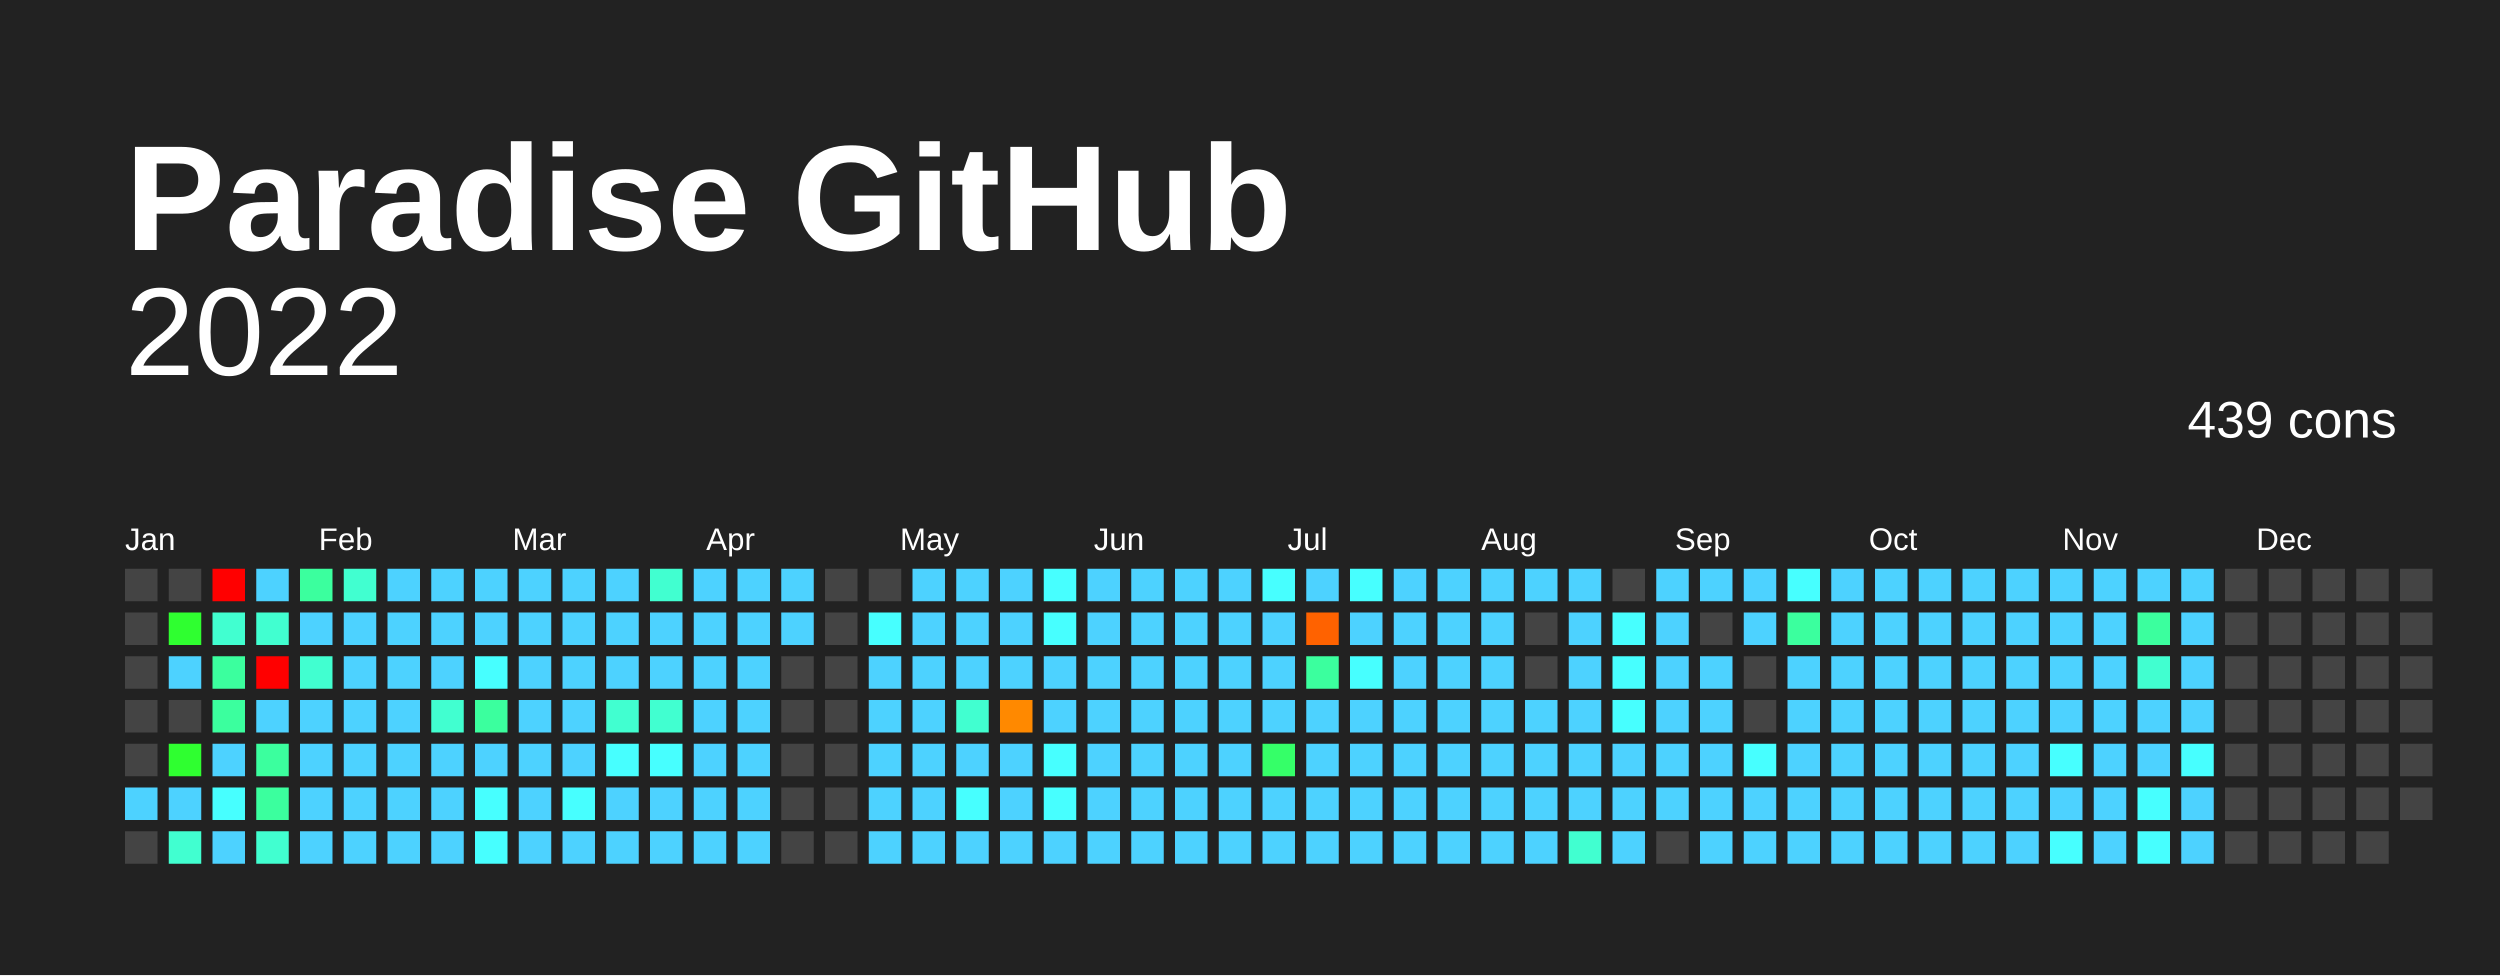
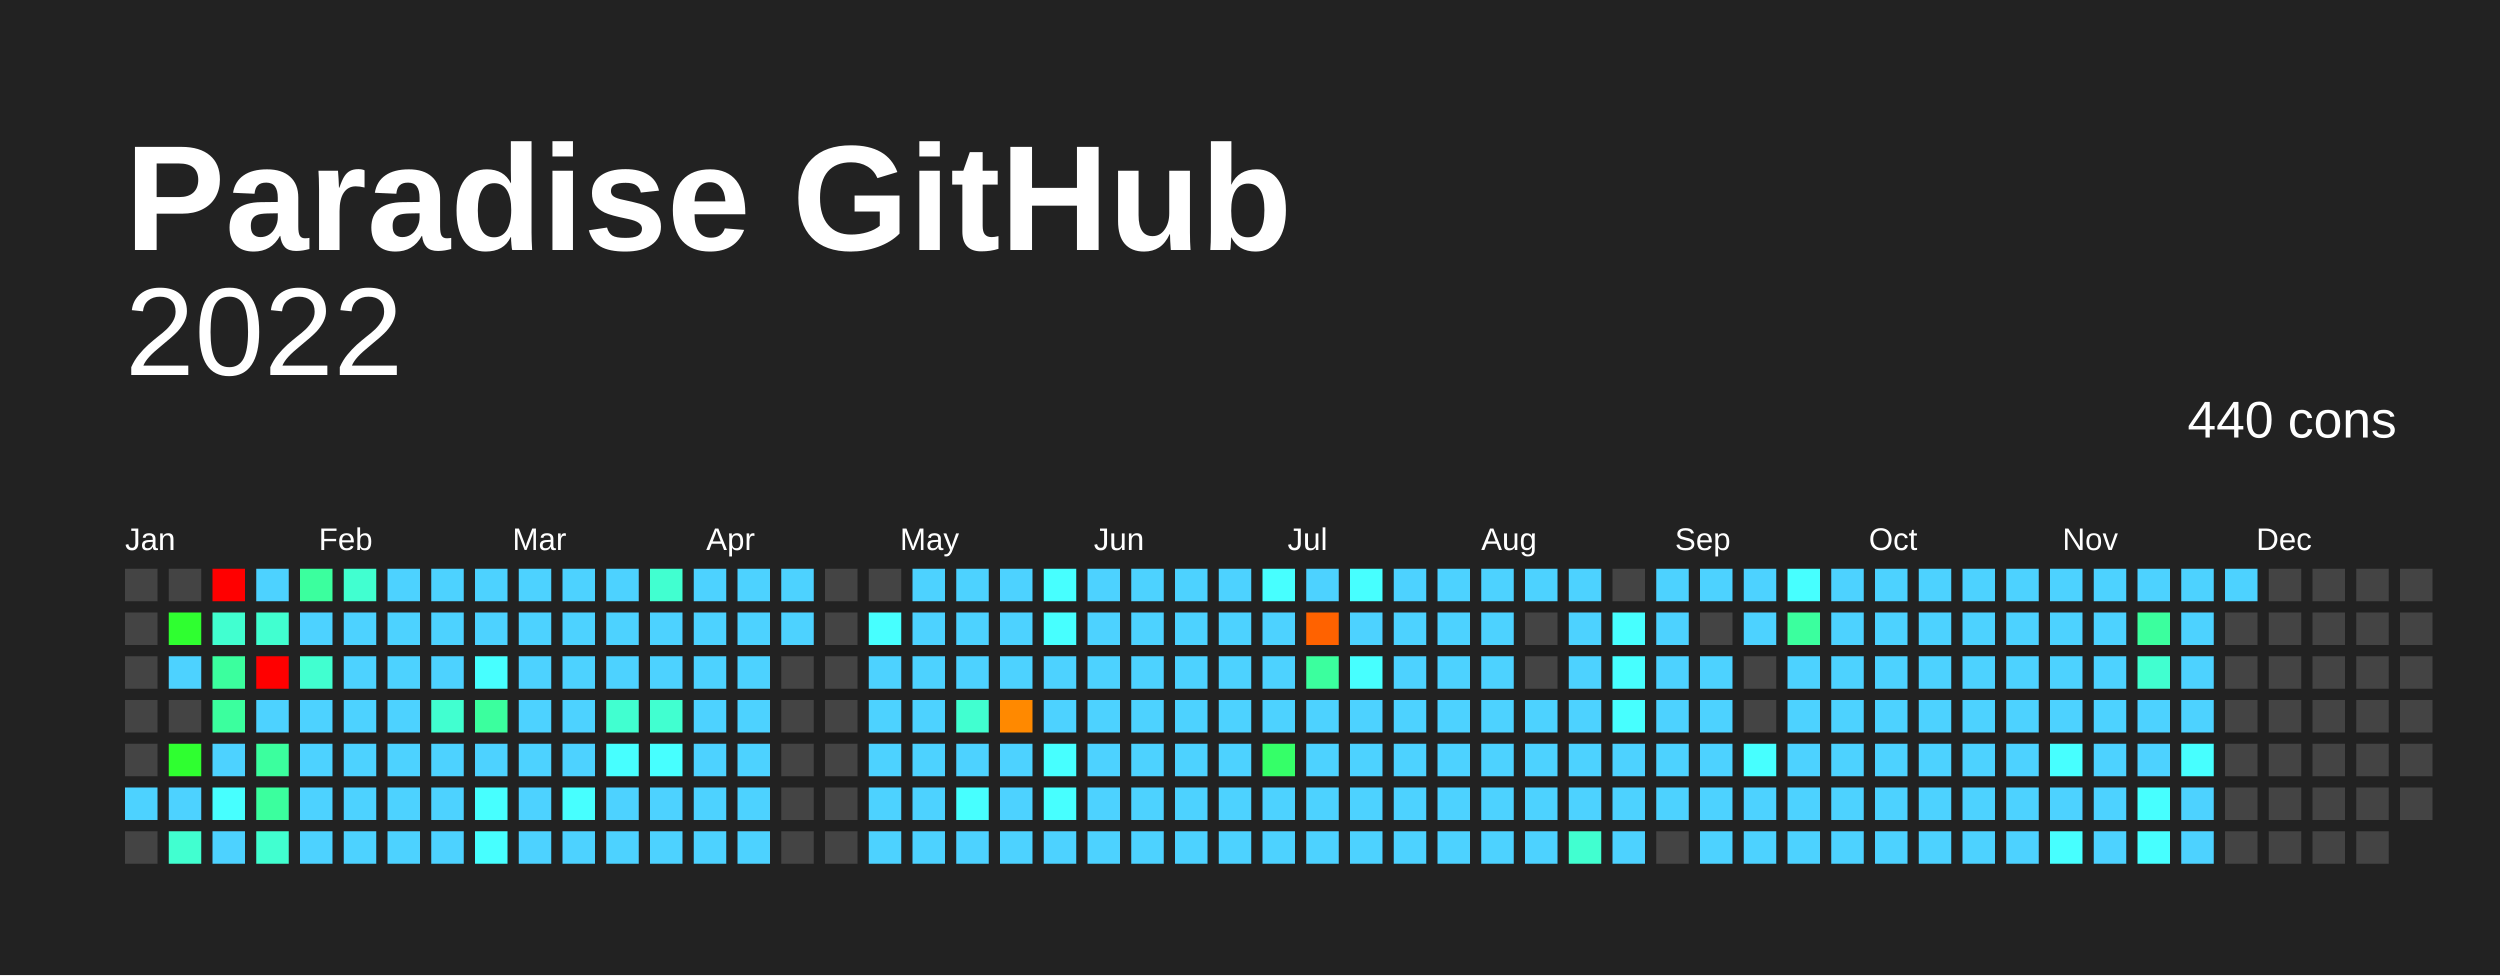
<svg xmlns="http://www.w3.org/2000/svg" baseProfile="full" height="78mm" version="1.1" viewBox="0,0,200,78" width="200mm">
  <defs />
  <rect fill="#222222" height="78" width="200" x="0" y="0" />
  <text fill="#FFFFFF" style="font-size:12px; font-family:Arial; font-weight:bold;" x="10" y="20">Paradise GitHub</text>
  <text alignment-baseline="hanging" fill="#FFFFFF" style="font-size:10.0px; font-family:Arial;" x="10" y="30">2022</text>
-   <text alignment-baseline="hanging" fill="#FFFFFF" style="font-size:4.125px; font-family:Arial;" x="175" y="35">439 cons</text>
+   <text alignment-baseline="hanging" fill="#FFFFFF" style="font-size:4.125px; font-family:Arial;" x="175" y="35">440 cons</text>
  <text fill="#FFFFFF" style="font-size:2.5px; font-family:Arial" x="10.0" y="44">Jan</text>
  <text fill="#FFFFFF" style="font-size:2.5px; font-family:Arial" x="25.5" y="44">Feb</text>
  <text fill="#FFFFFF" style="font-size:2.5px; font-family:Arial" x="41.0" y="44">Mar</text>
  <text fill="#FFFFFF" style="font-size:2.5px; font-family:Arial" x="56.5" y="44">Apr</text>
  <text fill="#FFFFFF" style="font-size:2.5px; font-family:Arial" x="72.0" y="44">May</text>
  <text fill="#FFFFFF" style="font-size:2.5px; font-family:Arial" x="87.5" y="44">Jun</text>
  <text fill="#FFFFFF" style="font-size:2.5px; font-family:Arial" x="103.0" y="44">Jul</text>
  <text fill="#FFFFFF" style="font-size:2.5px; font-family:Arial" x="118.5" y="44">Aug</text>
  <text fill="#FFFFFF" style="font-size:2.5px; font-family:Arial" x="134.0" y="44">Sep</text>
  <text fill="#FFFFFF" style="font-size:2.5px; font-family:Arial" x="149.5" y="44">Oct</text>
  <text fill="#FFFFFF" style="font-size:2.5px; font-family:Arial" x="165.0" y="44">Nov</text>
  <text fill="#FFFFFF" style="font-size:2.5px; font-family:Arial" x="180.5" y="44">Dec</text>
  <rect fill="#444444" height="2.6" width="2.6" x="10.0" y="45.5" />
  <rect fill="#444444" height="2.6" width="2.6" x="10.0" y="49.0" />
  <rect fill="#444444" height="2.6" width="2.6" x="10.0" y="52.5" />
  <rect fill="#444444" height="2.6" width="2.6" x="10.0" y="56.0" />
  <rect fill="#444444" height="2.6" width="2.6" x="10.0" y="59.5" />
  <rect fill="#4dd2ff" height="2.6" width="2.6" x="10.0" y="63.0" />
  <rect fill="#444444" height="2.6" width="2.6" x="10.0" y="66.5" />
  <rect fill="#444444" height="2.6" width="2.6" x="13.5" y="45.5" />
  <rect fill="#2fff30" height="2.6" width="2.6" x="13.5" y="49.0" />
  <rect fill="#4dd2ff" height="2.6" width="2.6" x="13.5" y="52.5" />
  <rect fill="#444444" height="2.6" width="2.6" x="13.5" y="56.0" />
  <rect fill="#2fff30" height="2.6" width="2.6" x="13.5" y="59.5" />
  <rect fill="#4dd2ff" height="2.6" width="2.6" x="13.5" y="63.0" />
  <rect fill="#41ffd0" height="2.6" width="2.6" x="13.5" y="66.5" />
  <rect fill="red" height="2.6" width="2.6" x="17.0" y="45.5" />
  <rect fill="#41ffd0" height="2.6" width="2.6" x="17.0" y="49.0" />
  <rect fill="#3bff9e" height="2.6" width="2.6" x="17.0" y="52.5" />
  <rect fill="#3bff9e" height="2.6" width="2.6" x="17.0" y="56.0" />
  <rect fill="#4dd2ff" height="2.6" width="2.6" x="17.0" y="59.5" />
  <rect fill="#47ffff" height="2.6" width="2.6" x="17.0" y="63.0" />
  <rect fill="#4dd2ff" height="2.6" width="2.6" x="17.0" y="66.5" />
  <rect fill="#4dd2ff" height="2.6" width="2.6" x="20.5" y="45.5" />
  <rect fill="#41ffd0" height="2.6" width="2.6" x="20.5" y="49.0" />
  <rect fill="red" height="2.6" width="2.6" x="20.5" y="52.5" />
  <rect fill="#4dd2ff" height="2.6" width="2.6" x="20.5" y="56.0" />
  <rect fill="#3bff9e" height="2.6" width="2.6" x="20.5" y="59.5" />
  <rect fill="#3bff9e" height="2.6" width="2.6" x="20.5" y="63.0" />
  <rect fill="#41ffd0" height="2.6" width="2.6" x="20.5" y="66.5" />
  <rect fill="#3bff9e" height="2.6" width="2.6" x="24.0" y="45.5" />
  <rect fill="#4dd2ff" height="2.6" width="2.6" x="24.0" y="49.0" />
  <rect fill="#41ffd0" height="2.6" width="2.6" x="24.0" y="52.5" />
  <rect fill="#4dd2ff" height="2.6" width="2.6" x="24.0" y="56.0" />
  <rect fill="#4dd2ff" height="2.6" width="2.6" x="24.0" y="59.5" />
  <rect fill="#4dd2ff" height="2.6" width="2.6" x="24.0" y="63.0" />
  <rect fill="#4dd2ff" height="2.6" width="2.6" x="24.0" y="66.5" />
  <rect fill="#41ffd0" height="2.6" width="2.6" x="27.5" y="45.5" />
  <rect fill="#4dd2ff" height="2.6" width="2.6" x="27.5" y="49.0" />
  <rect fill="#4dd2ff" height="2.6" width="2.6" x="27.5" y="52.5" />
  <rect fill="#4dd2ff" height="2.6" width="2.6" x="27.5" y="56.0" />
  <rect fill="#4dd2ff" height="2.6" width="2.6" x="27.5" y="59.5" />
  <rect fill="#4dd2ff" height="2.6" width="2.6" x="27.5" y="63.0" />
  <rect fill="#4dd2ff" height="2.6" width="2.6" x="27.5" y="66.5" />
  <rect fill="#4dd2ff" height="2.6" width="2.6" x="31.0" y="45.5" />
  <rect fill="#4dd2ff" height="2.6" width="2.6" x="31.0" y="49.0" />
  <rect fill="#4dd2ff" height="2.6" width="2.6" x="31.0" y="52.5" />
  <rect fill="#4dd2ff" height="2.6" width="2.6" x="31.0" y="56.0" />
  <rect fill="#4dd2ff" height="2.6" width="2.6" x="31.0" y="59.5" />
  <rect fill="#4dd2ff" height="2.6" width="2.6" x="31.0" y="63.0" />
  <rect fill="#4dd2ff" height="2.6" width="2.6" x="31.0" y="66.5" />
  <rect fill="#4dd2ff" height="2.6" width="2.6" x="34.5" y="45.5" />
  <rect fill="#4dd2ff" height="2.6" width="2.6" x="34.5" y="49.0" />
  <rect fill="#4dd2ff" height="2.6" width="2.6" x="34.5" y="52.5" />
  <rect fill="#41ffd0" height="2.6" width="2.6" x="34.5" y="56.0" />
  <rect fill="#4dd2ff" height="2.6" width="2.6" x="34.5" y="59.5" />
  <rect fill="#4dd2ff" height="2.6" width="2.6" x="34.5" y="63.0" />
  <rect fill="#4dd2ff" height="2.6" width="2.6" x="34.5" y="66.5" />
  <rect fill="#4dd2ff" height="2.6" width="2.6" x="38.0" y="45.5" />
  <rect fill="#4dd2ff" height="2.6" width="2.6" x="38.0" y="49.0" />
  <rect fill="#47ffff" height="2.6" width="2.6" x="38.0" y="52.5" />
  <rect fill="#3bff9e" height="2.6" width="2.6" x="38.0" y="56.0" />
  <rect fill="#4dd2ff" height="2.6" width="2.6" x="38.0" y="59.5" />
  <rect fill="#47ffff" height="2.6" width="2.6" x="38.0" y="63.0" />
  <rect fill="#47ffff" height="2.6" width="2.6" x="38.0" y="66.5" />
  <rect fill="#4dd2ff" height="2.6" width="2.6" x="41.5" y="45.5" />
  <rect fill="#4dd2ff" height="2.6" width="2.6" x="41.5" y="49.0" />
  <rect fill="#4dd2ff" height="2.6" width="2.6" x="41.5" y="52.5" />
  <rect fill="#4dd2ff" height="2.6" width="2.6" x="41.5" y="56.0" />
  <rect fill="#4dd2ff" height="2.6" width="2.6" x="41.5" y="59.5" />
  <rect fill="#4dd2ff" height="2.6" width="2.6" x="41.5" y="63.0" />
  <rect fill="#4dd2ff" height="2.6" width="2.6" x="41.5" y="66.5" />
  <rect fill="#4dd2ff" height="2.6" width="2.6" x="45.0" y="45.5" />
  <rect fill="#4dd2ff" height="2.6" width="2.6" x="45.0" y="49.0" />
  <rect fill="#4dd2ff" height="2.6" width="2.6" x="45.0" y="52.5" />
  <rect fill="#4dd2ff" height="2.6" width="2.6" x="45.0" y="56.0" />
  <rect fill="#4dd2ff" height="2.6" width="2.6" x="45.0" y="59.5" />
  <rect fill="#47ffff" height="2.6" width="2.6" x="45.0" y="63.0" />
  <rect fill="#4dd2ff" height="2.6" width="2.6" x="45.0" y="66.5" />
  <rect fill="#4dd2ff" height="2.6" width="2.6" x="48.5" y="45.5" />
  <rect fill="#4dd2ff" height="2.6" width="2.6" x="48.5" y="49.0" />
  <rect fill="#4dd2ff" height="2.6" width="2.6" x="48.5" y="52.5" />
  <rect fill="#41ffd0" height="2.6" width="2.6" x="48.5" y="56.0" />
  <rect fill="#47ffff" height="2.6" width="2.6" x="48.5" y="59.5" />
  <rect fill="#4dd2ff" height="2.6" width="2.6" x="48.5" y="63.0" />
  <rect fill="#4dd2ff" height="2.6" width="2.6" x="48.5" y="66.5" />
  <rect fill="#41ffd0" height="2.6" width="2.6" x="52.0" y="45.5" />
  <rect fill="#4dd2ff" height="2.6" width="2.6" x="52.0" y="49.0" />
  <rect fill="#4dd2ff" height="2.6" width="2.6" x="52.0" y="52.5" />
  <rect fill="#41ffd0" height="2.6" width="2.6" x="52.0" y="56.0" />
  <rect fill="#47ffff" height="2.6" width="2.6" x="52.0" y="59.5" />
  <rect fill="#4dd2ff" height="2.6" width="2.6" x="52.0" y="63.0" />
  <rect fill="#4dd2ff" height="2.6" width="2.6" x="52.0" y="66.5" />
  <rect fill="#4dd2ff" height="2.6" width="2.6" x="55.5" y="45.5" />
  <rect fill="#4dd2ff" height="2.6" width="2.6" x="55.5" y="49.0" />
  <rect fill="#4dd2ff" height="2.6" width="2.6" x="55.5" y="52.5" />
  <rect fill="#4dd2ff" height="2.6" width="2.6" x="55.5" y="56.0" />
  <rect fill="#4dd2ff" height="2.6" width="2.6" x="55.5" y="59.5" />
  <rect fill="#4dd2ff" height="2.6" width="2.6" x="55.5" y="63.0" />
  <rect fill="#4dd2ff" height="2.6" width="2.6" x="55.5" y="66.5" />
  <rect fill="#4dd2ff" height="2.6" width="2.6" x="59.0" y="45.5" />
  <rect fill="#4dd2ff" height="2.6" width="2.6" x="59.0" y="49.0" />
  <rect fill="#4dd2ff" height="2.6" width="2.6" x="59.0" y="52.5" />
  <rect fill="#4dd2ff" height="2.6" width="2.6" x="59.0" y="56.0" />
  <rect fill="#4dd2ff" height="2.6" width="2.6" x="59.0" y="59.5" />
  <rect fill="#4dd2ff" height="2.6" width="2.6" x="59.0" y="63.0" />
  <rect fill="#4dd2ff" height="2.6" width="2.6" x="59.0" y="66.5" />
  <rect fill="#4dd2ff" height="2.6" width="2.6" x="62.5" y="45.5" />
  <rect fill="#4dd2ff" height="2.6" width="2.6" x="62.5" y="49.0" />
  <rect fill="#444444" height="2.6" width="2.6" x="62.5" y="52.5" />
  <rect fill="#444444" height="2.6" width="2.6" x="62.5" y="56.0" />
  <rect fill="#444444" height="2.6" width="2.6" x="62.5" y="59.5" />
  <rect fill="#444444" height="2.6" width="2.6" x="62.5" y="63.0" />
  <rect fill="#444444" height="2.6" width="2.6" x="62.5" y="66.5" />
  <rect fill="#444444" height="2.6" width="2.6" x="66.0" y="45.5" />
  <rect fill="#444444" height="2.6" width="2.6" x="66.0" y="49.0" />
  <rect fill="#444444" height="2.6" width="2.6" x="66.0" y="52.5" />
  <rect fill="#444444" height="2.6" width="2.6" x="66.0" y="56.0" />
  <rect fill="#444444" height="2.6" width="2.6" x="66.0" y="59.5" />
  <rect fill="#444444" height="2.6" width="2.6" x="66.0" y="63.0" />
  <rect fill="#444444" height="2.6" width="2.6" x="66.0" y="66.5" />
  <rect fill="#444444" height="2.6" width="2.6" x="69.5" y="45.5" />
  <rect fill="#47ffff" height="2.6" width="2.6" x="69.5" y="49.0" />
  <rect fill="#4dd2ff" height="2.6" width="2.6" x="69.5" y="52.5" />
  <rect fill="#4dd2ff" height="2.6" width="2.6" x="69.5" y="56.0" />
  <rect fill="#4dd2ff" height="2.6" width="2.6" x="69.5" y="59.5" />
  <rect fill="#4dd2ff" height="2.6" width="2.6" x="69.5" y="63.0" />
  <rect fill="#4dd2ff" height="2.6" width="2.6" x="69.5" y="66.5" />
  <rect fill="#4dd2ff" height="2.6" width="2.6" x="73.0" y="45.5" />
  <rect fill="#4dd2ff" height="2.6" width="2.6" x="73.0" y="49.0" />
  <rect fill="#4dd2ff" height="2.6" width="2.6" x="73.0" y="52.5" />
  <rect fill="#4dd2ff" height="2.6" width="2.6" x="73.0" y="56.0" />
  <rect fill="#4dd2ff" height="2.6" width="2.6" x="73.0" y="59.5" />
  <rect fill="#4dd2ff" height="2.6" width="2.6" x="73.0" y="63.0" />
  <rect fill="#4dd2ff" height="2.6" width="2.6" x="73.0" y="66.5" />
  <rect fill="#4dd2ff" height="2.6" width="2.6" x="76.5" y="45.5" />
  <rect fill="#4dd2ff" height="2.6" width="2.6" x="76.5" y="49.0" />
  <rect fill="#4dd2ff" height="2.6" width="2.6" x="76.5" y="52.5" />
  <rect fill="#41ffd0" height="2.6" width="2.6" x="76.5" y="56.0" />
  <rect fill="#4dd2ff" height="2.6" width="2.6" x="76.5" y="59.5" />
  <rect fill="#47ffff" height="2.6" width="2.6" x="76.5" y="63.0" />
  <rect fill="#4dd2ff" height="2.6" width="2.6" x="76.5" y="66.5" />
  <rect fill="#4dd2ff" height="2.6" width="2.6" x="80.0" y="45.5" />
  <rect fill="#4dd2ff" height="2.6" width="2.6" x="80.0" y="49.0" />
  <rect fill="#4dd2ff" height="2.6" width="2.6" x="80.0" y="52.5" />
  <rect fill="#ff8900" height="2.6" width="2.6" x="80.0" y="56.0" />
  <rect fill="#4dd2ff" height="2.6" width="2.6" x="80.0" y="59.5" />
  <rect fill="#4dd2ff" height="2.6" width="2.6" x="80.0" y="63.0" />
  <rect fill="#4dd2ff" height="2.6" width="2.6" x="80.0" y="66.5" />
  <rect fill="#47ffff" height="2.6" width="2.6" x="83.5" y="45.5" />
  <rect fill="#47ffff" height="2.6" width="2.6" x="83.5" y="49.0" />
  <rect fill="#4dd2ff" height="2.6" width="2.6" x="83.5" y="52.5" />
  <rect fill="#4dd2ff" height="2.6" width="2.6" x="83.5" y="56.0" />
  <rect fill="#47ffff" height="2.6" width="2.6" x="83.5" y="59.5" />
  <rect fill="#47ffff" height="2.6" width="2.6" x="83.5" y="63.0" />
  <rect fill="#4dd2ff" height="2.6" width="2.6" x="83.5" y="66.5" />
  <rect fill="#4dd2ff" height="2.6" width="2.6" x="87.0" y="45.5" />
  <rect fill="#4dd2ff" height="2.6" width="2.6" x="87.0" y="49.0" />
  <rect fill="#4dd2ff" height="2.6" width="2.6" x="87.0" y="52.5" />
  <rect fill="#4dd2ff" height="2.6" width="2.6" x="87.0" y="56.0" />
  <rect fill="#4dd2ff" height="2.6" width="2.6" x="87.0" y="59.5" />
  <rect fill="#4dd2ff" height="2.6" width="2.6" x="87.0" y="63.0" />
  <rect fill="#4dd2ff" height="2.6" width="2.6" x="87.0" y="66.5" />
  <rect fill="#4dd2ff" height="2.6" width="2.6" x="90.5" y="45.5" />
  <rect fill="#4dd2ff" height="2.6" width="2.6" x="90.5" y="49.0" />
  <rect fill="#4dd2ff" height="2.6" width="2.6" x="90.5" y="52.5" />
  <rect fill="#4dd2ff" height="2.6" width="2.6" x="90.5" y="56.0" />
  <rect fill="#4dd2ff" height="2.6" width="2.6" x="90.5" y="59.5" />
  <rect fill="#4dd2ff" height="2.6" width="2.6" x="90.5" y="63.0" />
  <rect fill="#4dd2ff" height="2.6" width="2.6" x="90.5" y="66.5" />
  <rect fill="#4dd2ff" height="2.6" width="2.6" x="94.0" y="45.5" />
  <rect fill="#4dd2ff" height="2.6" width="2.6" x="94.0" y="49.0" />
  <rect fill="#4dd2ff" height="2.6" width="2.6" x="94.0" y="52.5" />
  <rect fill="#4dd2ff" height="2.6" width="2.6" x="94.0" y="56.0" />
  <rect fill="#4dd2ff" height="2.6" width="2.6" x="94.0" y="59.5" />
  <rect fill="#4dd2ff" height="2.6" width="2.6" x="94.0" y="63.0" />
  <rect fill="#4dd2ff" height="2.6" width="2.6" x="94.0" y="66.5" />
  <rect fill="#4dd2ff" height="2.6" width="2.6" x="97.5" y="45.5" />
  <rect fill="#4dd2ff" height="2.6" width="2.6" x="97.5" y="49.0" />
  <rect fill="#4dd2ff" height="2.6" width="2.6" x="97.5" y="52.5" />
  <rect fill="#4dd2ff" height="2.6" width="2.6" x="97.5" y="56.0" />
  <rect fill="#4dd2ff" height="2.6" width="2.6" x="97.5" y="59.5" />
  <rect fill="#4dd2ff" height="2.6" width="2.6" x="97.5" y="63.0" />
  <rect fill="#4dd2ff" height="2.6" width="2.6" x="97.5" y="66.5" />
  <rect fill="#47ffff" height="2.6" width="2.6" x="101.0" y="45.5" />
  <rect fill="#4dd2ff" height="2.6" width="2.6" x="101.0" y="49.0" />
  <rect fill="#4dd2ff" height="2.6" width="2.6" x="101.0" y="52.5" />
  <rect fill="#4dd2ff" height="2.6" width="2.6" x="101.0" y="56.0" />
  <rect fill="#35ff68" height="2.6" width="2.6" x="101.0" y="59.5" />
  <rect fill="#4dd2ff" height="2.6" width="2.6" x="101.0" y="63.0" />
  <rect fill="#4dd2ff" height="2.6" width="2.6" x="101.0" y="66.5" />
  <rect fill="#4dd2ff" height="2.6" width="2.6" x="104.5" y="45.5" />
  <rect fill="#ff6200" height="2.6" width="2.6" x="104.5" y="49.0" />
  <rect fill="#3bff9e" height="2.6" width="2.6" x="104.5" y="52.5" />
  <rect fill="#4dd2ff" height="2.6" width="2.6" x="104.5" y="56.0" />
  <rect fill="#4dd2ff" height="2.6" width="2.6" x="104.5" y="59.5" />
  <rect fill="#4dd2ff" height="2.6" width="2.6" x="104.5" y="63.0" />
  <rect fill="#4dd2ff" height="2.6" width="2.6" x="104.5" y="66.5" />
  <rect fill="#47ffff" height="2.6" width="2.6" x="108.0" y="45.5" />
  <rect fill="#4dd2ff" height="2.6" width="2.6" x="108.0" y="49.0" />
  <rect fill="#47ffff" height="2.6" width="2.6" x="108.0" y="52.5" />
  <rect fill="#4dd2ff" height="2.6" width="2.6" x="108.0" y="56.0" />
  <rect fill="#4dd2ff" height="2.6" width="2.6" x="108.0" y="59.5" />
  <rect fill="#4dd2ff" height="2.6" width="2.6" x="108.0" y="63.0" />
  <rect fill="#4dd2ff" height="2.6" width="2.6" x="108.0" y="66.5" />
  <rect fill="#4dd2ff" height="2.6" width="2.6" x="111.5" y="45.5" />
  <rect fill="#4dd2ff" height="2.6" width="2.6" x="111.5" y="49.0" />
  <rect fill="#4dd2ff" height="2.6" width="2.6" x="111.5" y="52.5" />
  <rect fill="#4dd2ff" height="2.6" width="2.6" x="111.5" y="56.0" />
  <rect fill="#4dd2ff" height="2.6" width="2.6" x="111.5" y="59.5" />
  <rect fill="#4dd2ff" height="2.6" width="2.6" x="111.5" y="63.0" />
  <rect fill="#4dd2ff" height="2.6" width="2.6" x="111.5" y="66.5" />
  <rect fill="#4dd2ff" height="2.6" width="2.6" x="115.0" y="45.5" />
  <rect fill="#4dd2ff" height="2.6" width="2.6" x="115.0" y="49.0" />
  <rect fill="#4dd2ff" height="2.6" width="2.6" x="115.0" y="52.5" />
  <rect fill="#4dd2ff" height="2.6" width="2.6" x="115.0" y="56.0" />
  <rect fill="#4dd2ff" height="2.6" width="2.6" x="115.0" y="59.5" />
  <rect fill="#4dd2ff" height="2.6" width="2.6" x="115.0" y="63.0" />
  <rect fill="#4dd2ff" height="2.6" width="2.6" x="115.0" y="66.5" />
  <rect fill="#4dd2ff" height="2.6" width="2.6" x="118.5" y="45.5" />
  <rect fill="#4dd2ff" height="2.6" width="2.6" x="118.5" y="49.0" />
  <rect fill="#4dd2ff" height="2.6" width="2.6" x="118.5" y="52.5" />
  <rect fill="#4dd2ff" height="2.6" width="2.6" x="118.5" y="56.0" />
  <rect fill="#4dd2ff" height="2.6" width="2.6" x="118.5" y="59.5" />
  <rect fill="#4dd2ff" height="2.6" width="2.6" x="118.5" y="63.0" />
  <rect fill="#4dd2ff" height="2.6" width="2.6" x="118.5" y="66.5" />
  <rect fill="#4dd2ff" height="2.6" width="2.6" x="122.0" y="45.5" />
  <rect fill="#444444" height="2.6" width="2.6" x="122.0" y="49.0" />
  <rect fill="#444444" height="2.6" width="2.6" x="122.0" y="52.5" />
  <rect fill="#4dd2ff" height="2.6" width="2.6" x="122.0" y="56.0" />
  <rect fill="#4dd2ff" height="2.6" width="2.6" x="122.0" y="59.5" />
  <rect fill="#4dd2ff" height="2.6" width="2.6" x="122.0" y="63.0" />
  <rect fill="#4dd2ff" height="2.6" width="2.6" x="122.0" y="66.5" />
  <rect fill="#4dd2ff" height="2.6" width="2.6" x="125.5" y="45.5" />
  <rect fill="#4dd2ff" height="2.6" width="2.6" x="125.5" y="49.0" />
  <rect fill="#4dd2ff" height="2.6" width="2.6" x="125.5" y="52.5" />
  <rect fill="#4dd2ff" height="2.6" width="2.6" x="125.5" y="56.0" />
  <rect fill="#4dd2ff" height="2.6" width="2.6" x="125.5" y="59.5" />
  <rect fill="#4dd2ff" height="2.6" width="2.6" x="125.5" y="63.0" />
  <rect fill="#41ffd0" height="2.6" width="2.6" x="125.5" y="66.5" />
  <rect fill="#444444" height="2.6" width="2.6" x="129.0" y="45.5" />
  <rect fill="#47ffff" height="2.6" width="2.6" x="129.0" y="49.0" />
  <rect fill="#47ffff" height="2.6" width="2.6" x="129.0" y="52.5" />
  <rect fill="#47ffff" height="2.6" width="2.6" x="129.0" y="56.0" />
  <rect fill="#4dd2ff" height="2.6" width="2.6" x="129.0" y="59.5" />
  <rect fill="#4dd2ff" height="2.6" width="2.6" x="129.0" y="63.0" />
  <rect fill="#4dd2ff" height="2.6" width="2.6" x="129.0" y="66.5" />
  <rect fill="#4dd2ff" height="2.6" width="2.6" x="132.5" y="45.5" />
  <rect fill="#4dd2ff" height="2.6" width="2.6" x="132.5" y="49.0" />
  <rect fill="#4dd2ff" height="2.6" width="2.6" x="132.5" y="52.5" />
  <rect fill="#4dd2ff" height="2.6" width="2.6" x="132.5" y="56.0" />
  <rect fill="#4dd2ff" height="2.6" width="2.6" x="132.5" y="59.5" />
  <rect fill="#4dd2ff" height="2.6" width="2.6" x="132.5" y="63.0" />
  <rect fill="#444444" height="2.6" width="2.6" x="132.5" y="66.5" />
  <rect fill="#4dd2ff" height="2.6" width="2.6" x="136.0" y="45.5" />
  <rect fill="#444444" height="2.6" width="2.6" x="136.0" y="49.0" />
  <rect fill="#4dd2ff" height="2.6" width="2.6" x="136.0" y="52.5" />
  <rect fill="#4dd2ff" height="2.6" width="2.6" x="136.0" y="56.0" />
  <rect fill="#4dd2ff" height="2.6" width="2.6" x="136.0" y="59.5" />
  <rect fill="#4dd2ff" height="2.6" width="2.6" x="136.0" y="63.0" />
  <rect fill="#4dd2ff" height="2.6" width="2.6" x="136.0" y="66.5" />
  <rect fill="#4dd2ff" height="2.6" width="2.6" x="139.5" y="45.5" />
  <rect fill="#4dd2ff" height="2.6" width="2.6" x="139.5" y="49.0" />
  <rect fill="#444444" height="2.6" width="2.6" x="139.5" y="52.5" />
  <rect fill="#444444" height="2.6" width="2.6" x="139.5" y="56.0" />
  <rect fill="#47ffff" height="2.6" width="2.6" x="139.5" y="59.5" />
  <rect fill="#4dd2ff" height="2.6" width="2.6" x="139.5" y="63.0" />
  <rect fill="#4dd2ff" height="2.6" width="2.6" x="139.5" y="66.5" />
  <rect fill="#47ffff" height="2.6" width="2.6" x="143.0" y="45.5" />
  <rect fill="#3bff9e" height="2.6" width="2.6" x="143.0" y="49.0" />
  <rect fill="#4dd2ff" height="2.6" width="2.6" x="143.0" y="52.5" />
  <rect fill="#4dd2ff" height="2.6" width="2.6" x="143.0" y="56.0" />
  <rect fill="#4dd2ff" height="2.6" width="2.6" x="143.0" y="59.5" />
  <rect fill="#4dd2ff" height="2.6" width="2.6" x="143.0" y="63.0" />
  <rect fill="#4dd2ff" height="2.6" width="2.6" x="143.0" y="66.5" />
  <rect fill="#4dd2ff" height="2.6" width="2.6" x="146.5" y="45.5" />
  <rect fill="#4dd2ff" height="2.6" width="2.6" x="146.5" y="49.0" />
  <rect fill="#4dd2ff" height="2.6" width="2.6" x="146.5" y="52.5" />
  <rect fill="#4dd2ff" height="2.6" width="2.6" x="146.5" y="56.0" />
  <rect fill="#4dd2ff" height="2.6" width="2.6" x="146.5" y="59.5" />
  <rect fill="#4dd2ff" height="2.6" width="2.6" x="146.5" y="63.0" />
  <rect fill="#4dd2ff" height="2.6" width="2.6" x="146.5" y="66.5" />
  <rect fill="#4dd2ff" height="2.6" width="2.6" x="150.0" y="45.5" />
  <rect fill="#4dd2ff" height="2.6" width="2.6" x="150.0" y="49.0" />
  <rect fill="#4dd2ff" height="2.6" width="2.6" x="150.0" y="52.5" />
  <rect fill="#4dd2ff" height="2.6" width="2.6" x="150.0" y="56.0" />
  <rect fill="#4dd2ff" height="2.6" width="2.6" x="150.0" y="59.5" />
  <rect fill="#4dd2ff" height="2.6" width="2.6" x="150.0" y="63.0" />
  <rect fill="#4dd2ff" height="2.6" width="2.6" x="150.0" y="66.5" />
  <rect fill="#4dd2ff" height="2.6" width="2.6" x="153.5" y="45.5" />
  <rect fill="#4dd2ff" height="2.6" width="2.6" x="153.5" y="49.0" />
  <rect fill="#4dd2ff" height="2.6" width="2.6" x="153.5" y="52.5" />
  <rect fill="#4dd2ff" height="2.6" width="2.6" x="153.5" y="56.0" />
  <rect fill="#4dd2ff" height="2.6" width="2.6" x="153.5" y="59.5" />
  <rect fill="#4dd2ff" height="2.6" width="2.6" x="153.5" y="63.0" />
  <rect fill="#4dd2ff" height="2.6" width="2.6" x="153.5" y="66.5" />
  <rect fill="#4dd2ff" height="2.6" width="2.6" x="157.0" y="45.5" />
  <rect fill="#4dd2ff" height="2.6" width="2.6" x="157.0" y="49.0" />
  <rect fill="#4dd2ff" height="2.6" width="2.6" x="157.0" y="52.5" />
  <rect fill="#4dd2ff" height="2.6" width="2.6" x="157.0" y="56.0" />
  <rect fill="#4dd2ff" height="2.6" width="2.6" x="157.0" y="59.5" />
  <rect fill="#4dd2ff" height="2.6" width="2.6" x="157.0" y="63.0" />
  <rect fill="#4dd2ff" height="2.6" width="2.6" x="157.0" y="66.5" />
  <rect fill="#4dd2ff" height="2.6" width="2.6" x="160.5" y="45.5" />
  <rect fill="#4dd2ff" height="2.6" width="2.6" x="160.5" y="49.0" />
  <rect fill="#4dd2ff" height="2.6" width="2.6" x="160.5" y="52.5" />
  <rect fill="#4dd2ff" height="2.6" width="2.6" x="160.5" y="56.0" />
  <rect fill="#4dd2ff" height="2.6" width="2.6" x="160.5" y="59.5" />
  <rect fill="#4dd2ff" height="2.6" width="2.6" x="160.5" y="63.0" />
  <rect fill="#4dd2ff" height="2.6" width="2.6" x="160.5" y="66.5" />
  <rect fill="#4dd2ff" height="2.6" width="2.6" x="164.0" y="45.5" />
  <rect fill="#4dd2ff" height="2.6" width="2.6" x="164.0" y="49.0" />
  <rect fill="#4dd2ff" height="2.6" width="2.6" x="164.0" y="52.5" />
  <rect fill="#4dd2ff" height="2.6" width="2.6" x="164.0" y="56.0" />
  <rect fill="#47ffff" height="2.6" width="2.6" x="164.0" y="59.5" />
  <rect fill="#4dd2ff" height="2.6" width="2.6" x="164.0" y="63.0" />
  <rect fill="#47ffff" height="2.6" width="2.6" x="164.0" y="66.5" />
  <rect fill="#4dd2ff" height="2.6" width="2.6" x="167.5" y="45.5" />
  <rect fill="#4dd2ff" height="2.6" width="2.6" x="167.5" y="49.0" />
  <rect fill="#4dd2ff" height="2.6" width="2.6" x="167.5" y="52.5" />
  <rect fill="#4dd2ff" height="2.6" width="2.6" x="167.5" y="56.0" />
  <rect fill="#4dd2ff" height="2.6" width="2.6" x="167.5" y="59.5" />
  <rect fill="#4dd2ff" height="2.6" width="2.6" x="167.5" y="63.0" />
  <rect fill="#4dd2ff" height="2.6" width="2.6" x="167.5" y="66.5" />
  <rect fill="#4dd2ff" height="2.6" width="2.6" x="171.0" y="45.5" />
  <rect fill="#3bff9e" height="2.6" width="2.6" x="171.0" y="49.0" />
  <rect fill="#41ffd0" height="2.6" width="2.6" x="171.0" y="52.5" />
  <rect fill="#4dd2ff" height="2.6" width="2.6" x="171.0" y="56.0" />
  <rect fill="#4dd2ff" height="2.6" width="2.6" x="171.0" y="59.5" />
  <rect fill="#47ffff" height="2.6" width="2.6" x="171.0" y="63.0" />
  <rect fill="#47ffff" height="2.6" width="2.6" x="171.0" y="66.5" />
  <rect fill="#4dd2ff" height="2.6" width="2.6" x="174.5" y="45.5" />
  <rect fill="#4dd2ff" height="2.6" width="2.6" x="174.5" y="49.0" />
  <rect fill="#4dd2ff" height="2.6" width="2.6" x="174.5" y="52.5" />
  <rect fill="#4dd2ff" height="2.6" width="2.6" x="174.5" y="56.0" />
  <rect fill="#47ffff" height="2.6" width="2.6" x="174.5" y="59.5" />
  <rect fill="#4dd2ff" height="2.6" width="2.6" x="174.5" y="63.0" />
  <rect fill="#4dd2ff" height="2.6" width="2.6" x="174.5" y="66.5" />
-   <rect fill="#444444" height="2.6" width="2.6" x="178.0" y="45.5" />
+   <rect fill="#4dd2ff" height="2.6" width="2.6" x="178.0" y="45.5" />
  <rect fill="#444444" height="2.6" width="2.6" x="178.0" y="49.0" />
  <rect fill="#444444" height="2.6" width="2.6" x="178.0" y="52.5" />
  <rect fill="#444444" height="2.6" width="2.6" x="178.0" y="56.0" />
  <rect fill="#444444" height="2.6" width="2.6" x="178.0" y="59.5" />
  <rect fill="#444444" height="2.6" width="2.6" x="178.0" y="63.0" />
  <rect fill="#444444" height="2.6" width="2.6" x="178.0" y="66.5" />
  <rect fill="#444444" height="2.6" width="2.6" x="181.5" y="45.5" />
  <rect fill="#444444" height="2.6" width="2.6" x="181.5" y="49.0" />
  <rect fill="#444444" height="2.6" width="2.6" x="181.5" y="52.5" />
  <rect fill="#444444" height="2.6" width="2.6" x="181.5" y="56.0" />
  <rect fill="#444444" height="2.6" width="2.6" x="181.5" y="59.5" />
  <rect fill="#444444" height="2.6" width="2.6" x="181.5" y="63.0" />
  <rect fill="#444444" height="2.6" width="2.6" x="181.5" y="66.5" />
  <rect fill="#444444" height="2.6" width="2.6" x="185.0" y="45.5" />
  <rect fill="#444444" height="2.6" width="2.6" x="185.0" y="49.0" />
  <rect fill="#444444" height="2.6" width="2.6" x="185.0" y="52.5" />
  <rect fill="#444444" height="2.6" width="2.6" x="185.0" y="56.0" />
  <rect fill="#444444" height="2.6" width="2.6" x="185.0" y="59.5" />
  <rect fill="#444444" height="2.6" width="2.6" x="185.0" y="63.0" />
  <rect fill="#444444" height="2.6" width="2.6" x="185.0" y="66.5" />
  <rect fill="#444444" height="2.6" width="2.6" x="188.5" y="45.5" />
  <rect fill="#444444" height="2.6" width="2.6" x="188.5" y="49.0" />
  <rect fill="#444444" height="2.6" width="2.6" x="188.5" y="52.5" />
  <rect fill="#444444" height="2.6" width="2.6" x="188.5" y="56.0" />
  <rect fill="#444444" height="2.6" width="2.6" x="188.5" y="59.5" />
  <rect fill="#444444" height="2.6" width="2.6" x="188.5" y="63.0" />
  <rect fill="#444444" height="2.6" width="2.6" x="188.5" y="66.5" />
  <rect fill="#444444" height="2.6" width="2.6" x="192.0" y="45.5" />
  <rect fill="#444444" height="2.6" width="2.6" x="192.0" y="49.0" />
  <rect fill="#444444" height="2.6" width="2.6" x="192.0" y="52.5" />
  <rect fill="#444444" height="2.6" width="2.6" x="192.0" y="56.0" />
  <rect fill="#444444" height="2.6" width="2.6" x="192.0" y="59.5" />
  <rect fill="#444444" height="2.6" width="2.6" x="192.0" y="63.0" />
</svg>
